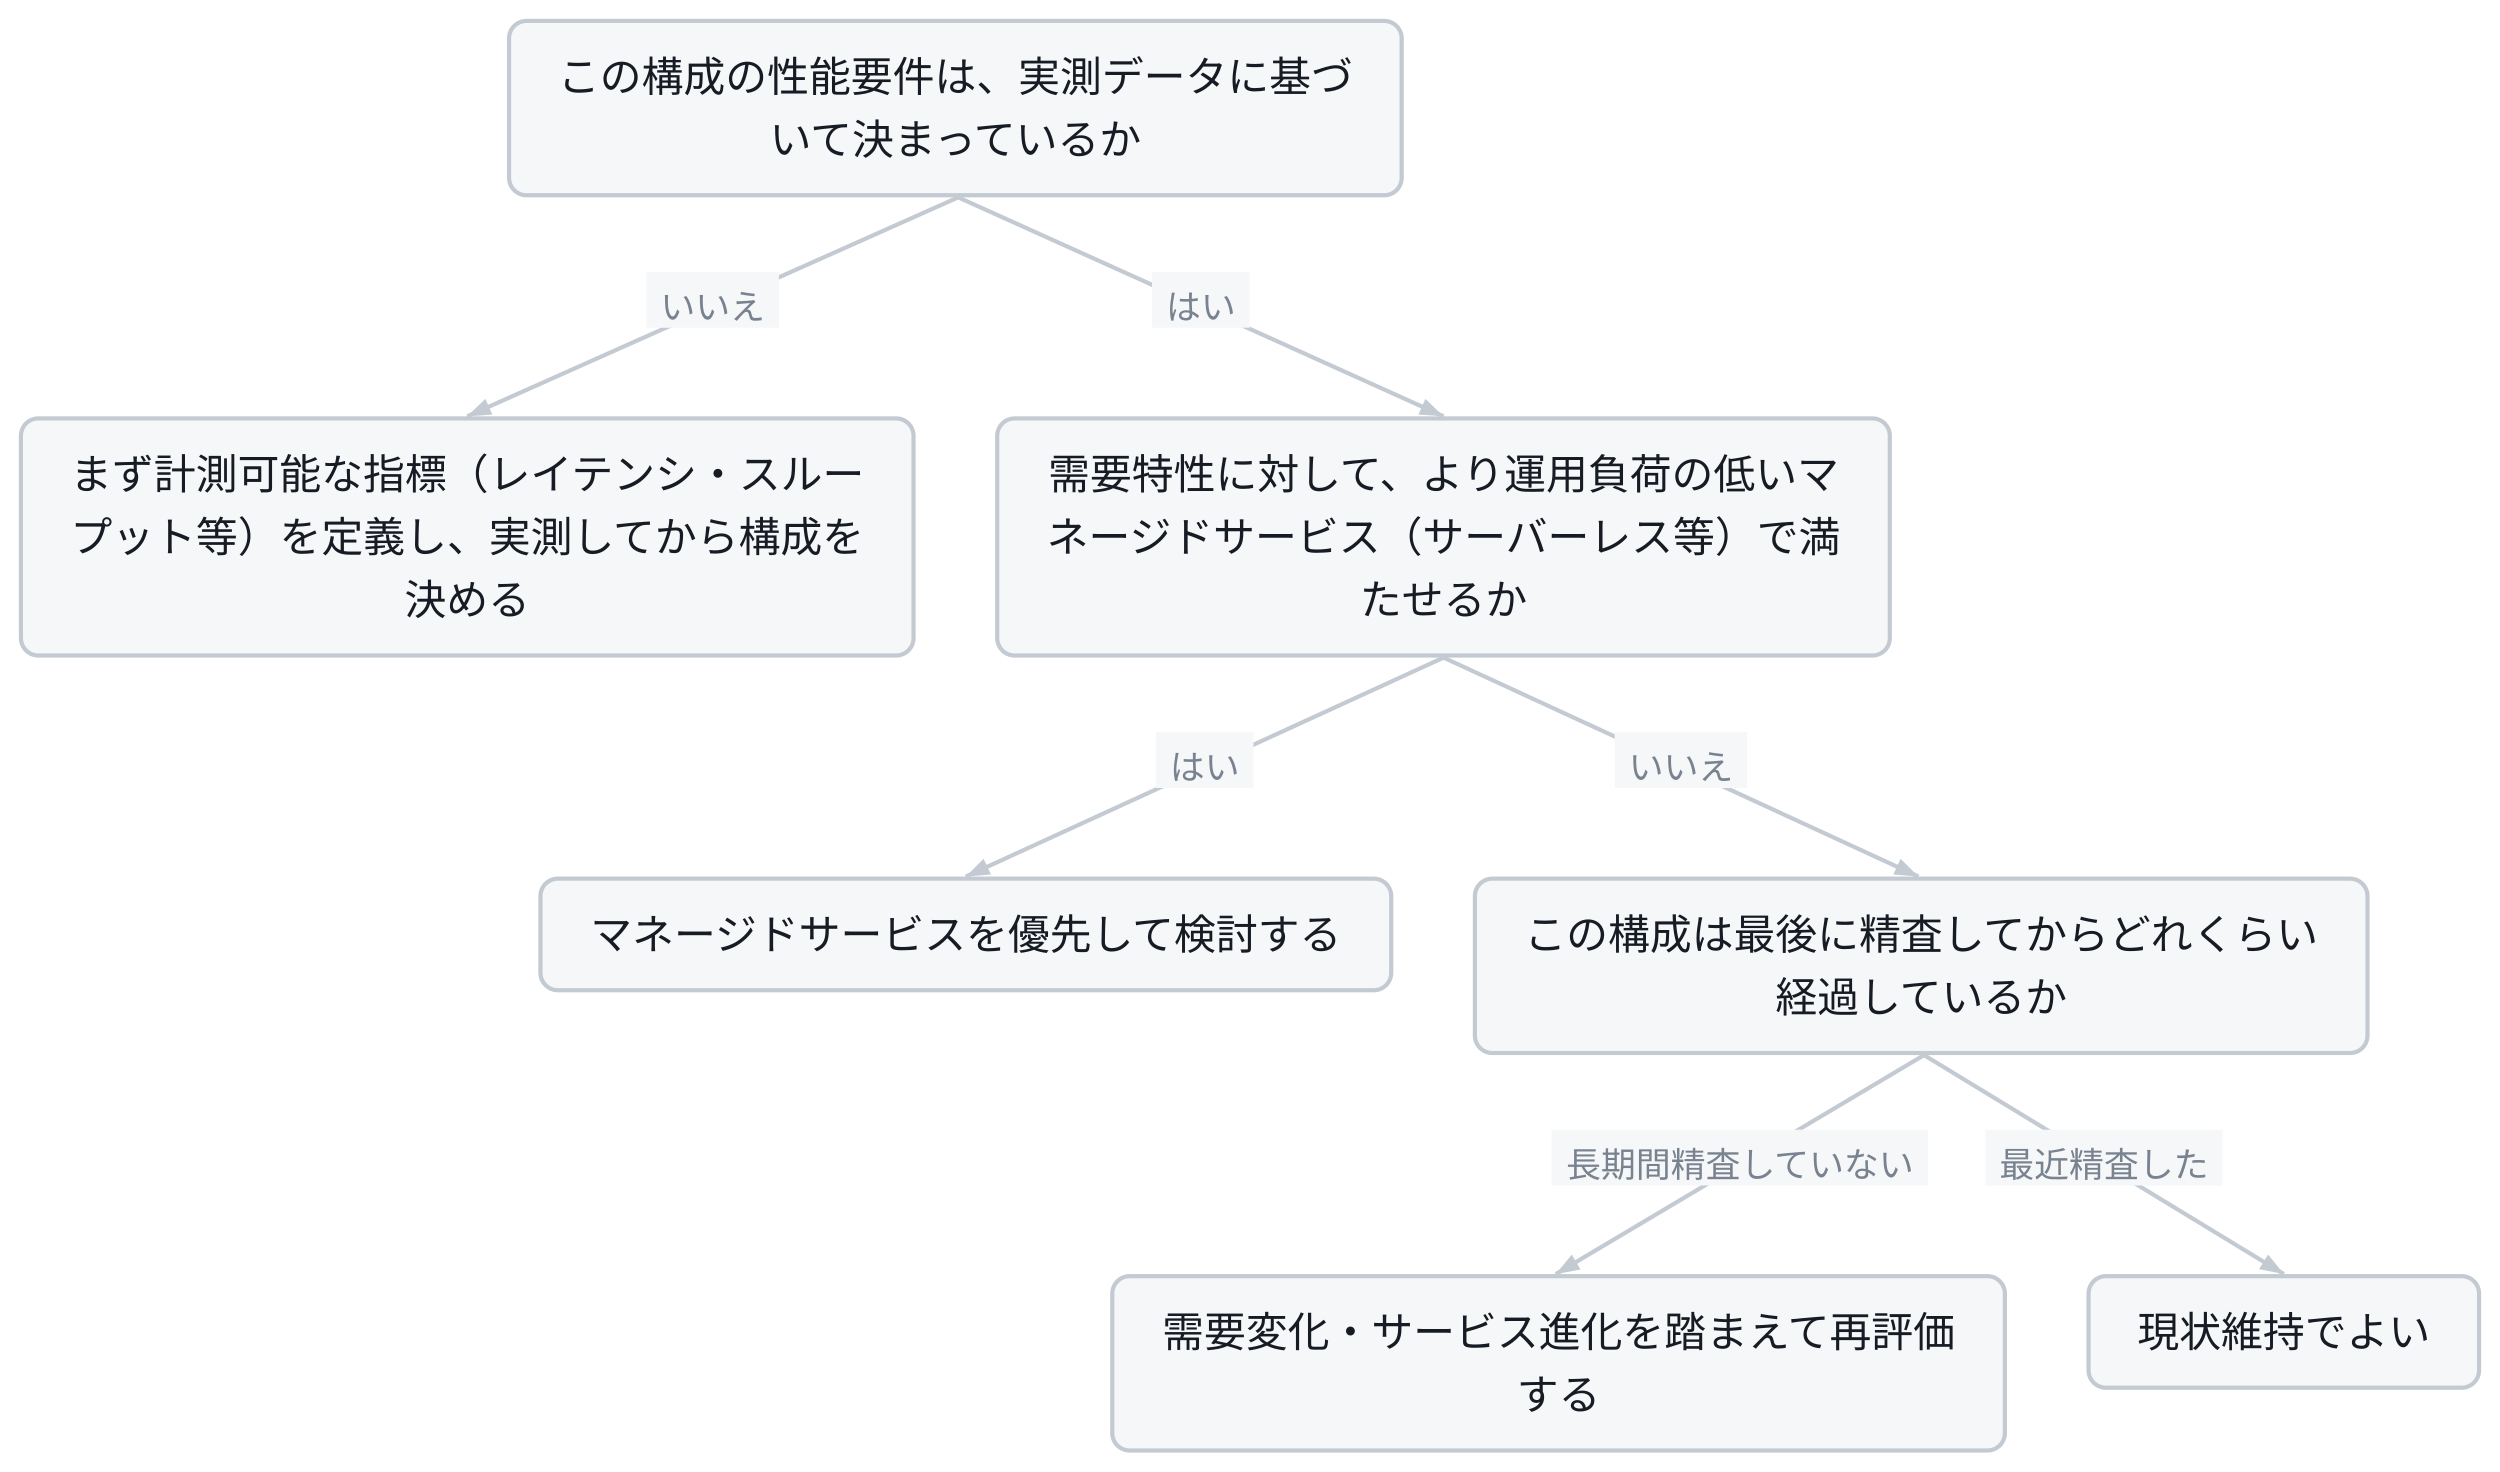
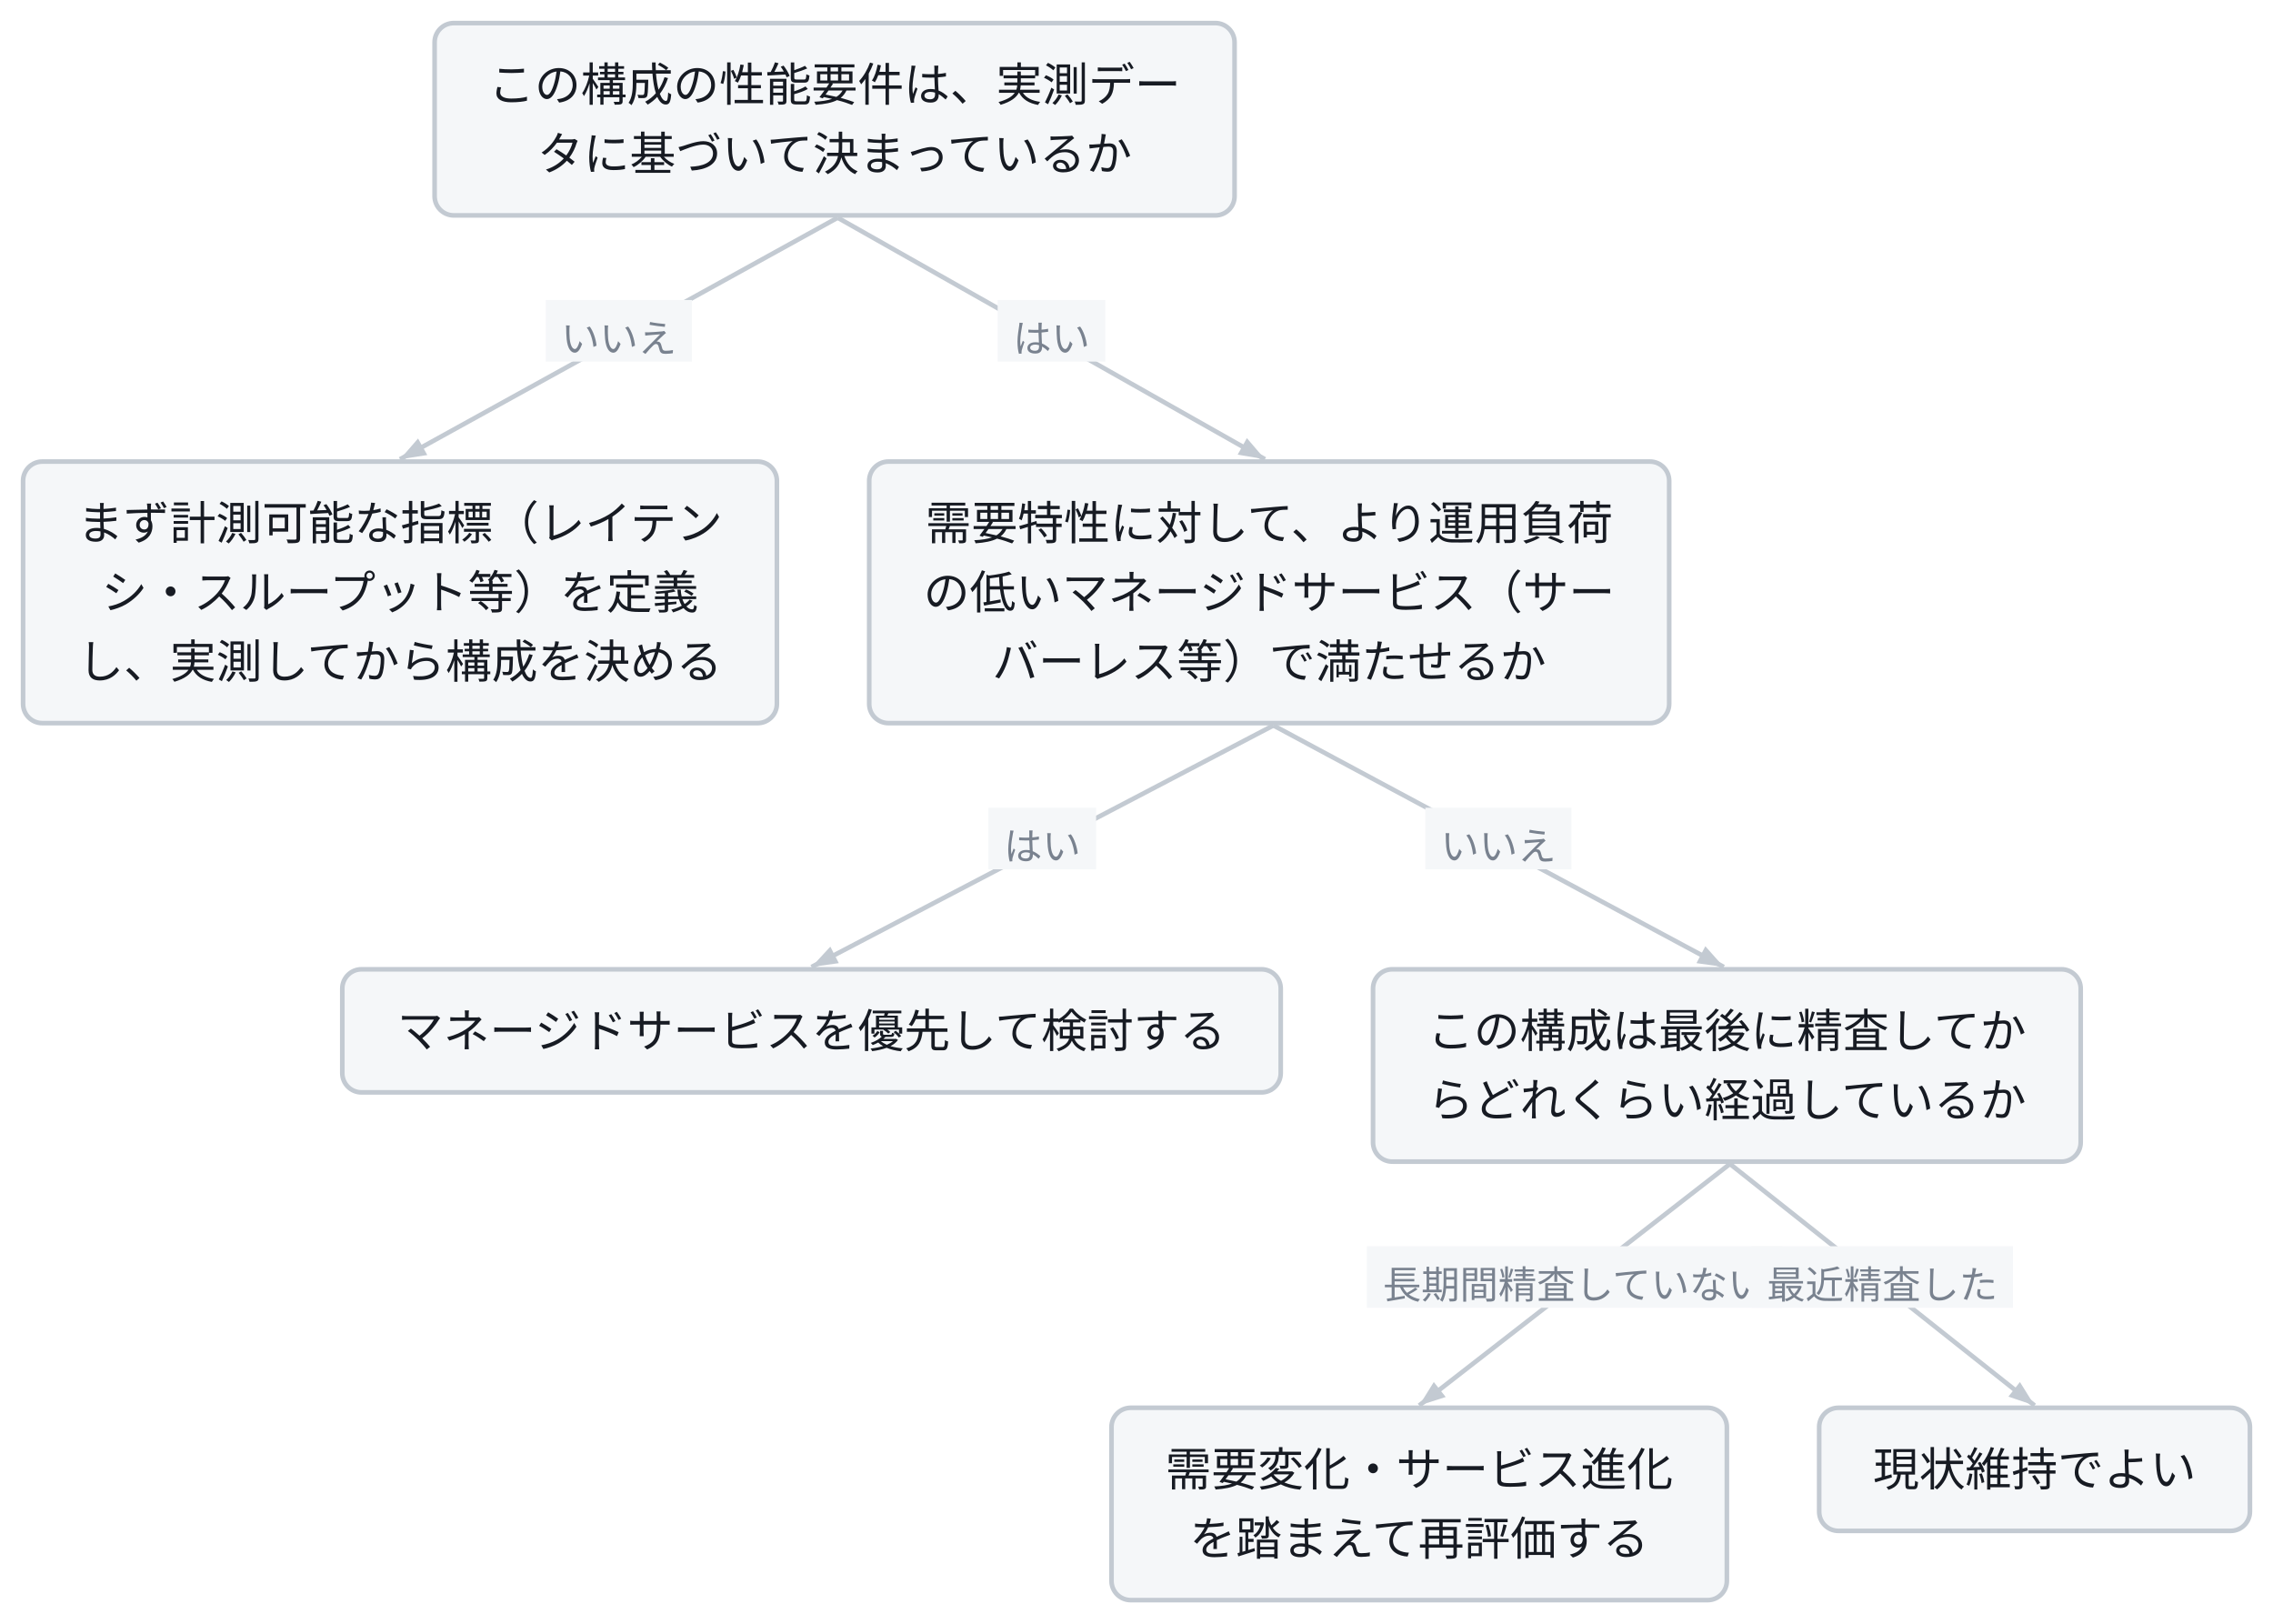
- <svg class="wf-fig" viewBox="0 0 717 422" width="717" height="422" role="img">
+ <svg class="wf-fig" viewBox="0 0 591 422" width="591" height="422" role="img">
  <g transform="translate(6.0,6.0)">
-     <path d="M268.8,50.6 L128.0,113.4" fill="none" stroke="#C3CAD2" stroke-width="1.2" />
-     <polygon points="128.0,113.4 133.2,108.4 135.2,112.9" fill="#C3CAD2" />
-     <rect x="179.4" y="72.0" width="38.0" height="16.0" fill="#F5F7F9" />
-     <text x="198.4" y="85.6" text-anchor="middle" font-family="Noto Sans JP, Hiragino Kaku Gothic ProN, sans-serif" font-size="10.0" fill="#79828F">いいえ</text>
-     <path d="M268.8,50.6 L408.0,113.4" fill="none" stroke="#C3CAD2" stroke-width="1.2" />
-     <polygon points="408.0,113.4 400.8,112.9 402.8,108.4" fill="#C3CAD2" />
-     <rect x="324.4" y="72.0" width="28.0" height="16.0" fill="#F5F7F9" />
-     <text x="338.4" y="85.6" text-anchor="middle" font-family="Noto Sans JP, Hiragino Kaku Gothic ProN, sans-serif" font-size="10.0" fill="#79828F">はい</text>
-     <path d="M408.0,182.6 L271.0,245.4" fill="none" stroke="#C3CAD2" stroke-width="1.2" />
-     <polygon points="271.0,245.4 276.1,240.3 278.2,244.8" fill="#C3CAD2" />
-     <rect x="325.5" y="204.0" width="28.0" height="16.0" fill="#F5F7F9" />
-     <text x="339.5" y="217.6" text-anchor="middle" font-family="Noto Sans JP, Hiragino Kaku Gothic ProN, sans-serif" font-size="10.0" fill="#79828F">はい</text>
-     <path d="M408.0,182.6 L544.2,245.4" fill="none" stroke="#C3CAD2" stroke-width="1.2" />
-     <polygon points="544.2,245.4 537.0,244.8 539.1,240.3" fill="#C3CAD2" />
-     <rect x="457.1" y="204.0" width="38.0" height="16.0" fill="#F5F7F9" />
-     <text x="476.1" y="217.6" text-anchor="middle" font-family="Noto Sans JP, Hiragino Kaku Gothic ProN, sans-serif" font-size="10.0" fill="#79828F">いいえ</text>
-     <path d="M545.8,296.6 L440.2,359.4" fill="none" stroke="#C3CAD2" stroke-width="1.2" />
-     <polygon points="440.2,359.4 444.8,353.8 447.3,358.1" fill="#C3CAD2" />
-     <rect x="439.0" y="318.0" width="108.0" height="16.0" fill="#F5F7F9" />
-     <text x="493.0" y="331.6" text-anchor="middle" font-family="Noto Sans JP, Hiragino Kaku Gothic ProN, sans-serif" font-size="10.0" fill="#79828F">長期間精査していない</text>
-     <path d="M545.8,296.6 L649.0,359.4" fill="none" stroke="#C3CAD2" stroke-width="1.2" />
-     <polygon points="649.0,359.4 641.9,358.0 644.5,353.8" fill="#C3CAD2" />
-     <rect x="563.4" y="318.0" width="68.0" height="16.0" fill="#F5F7F9" />
-     <text x="597.4" y="331.6" text-anchor="middle" font-family="Noto Sans JP, Hiragino Kaku Gothic ProN, sans-serif" font-size="10.0" fill="#79828F">最近精査した</text>
-     <g class="wf-node" transform="translate(140.0,0.0)">
+     <path d="M211.8,50.6 L98.0,113.4" fill="none" stroke="#C3CAD2" stroke-width="1.2" />
+     <polygon points="98.0,113.4 102.7,108.0 105.1,112.3" fill="#C3CAD2" />
+     <rect x="135.9" y="72.0" width="38.0" height="16.0" fill="#F5F7F9" />
+     <text x="154.9" y="85.6" text-anchor="middle" font-family="Noto Sans JP, Hiragino Kaku Gothic ProN, sans-serif" font-size="10.0" fill="#79828F">いいえ</text>
+     <path d="M211.8,50.6 L322.9,113.4" fill="none" stroke="#C3CAD2" stroke-width="1.2" />
+     <polygon points="322.9,113.4 315.8,112.2 318.2,107.9" fill="#C3CAD2" />
+     <rect x="253.4" y="72.0" width="28.0" height="16.0" fill="#F5F7F9" />
+     <text x="267.4" y="85.6" text-anchor="middle" font-family="Noto Sans JP, Hiragino Kaku Gothic ProN, sans-serif" font-size="10.0" fill="#79828F">はい</text>
+     <path d="M325.1,182.6 L205.0,245.4" fill="none" stroke="#C3CAD2" stroke-width="1.2" />
+     <polygon points="205.0,245.4 209.9,240.1 212.1,244.4" fill="#C3CAD2" />
+     <rect x="251.0" y="204.0" width="28.0" height="16.0" fill="#F5F7F9" />
+     <text x="265.0" y="217.6" text-anchor="middle" font-family="Noto Sans JP, Hiragino Kaku Gothic ProN, sans-serif" font-size="10.0" fill="#79828F">はい</text>
+     <path d="M325.1,182.6 L442.2,245.4" fill="none" stroke="#C3CAD2" stroke-width="1.2" />
+     <polygon points="442.2,245.4 435.1,244.4 437.4,240.0" fill="#C3CAD2" />
+     <rect x="364.6" y="204.0" width="38.0" height="16.0" fill="#F5F7F9" />
+     <text x="383.6" y="217.6" text-anchor="middle" font-family="Noto Sans JP, Hiragino Kaku Gothic ProN, sans-serif" font-size="10.0" fill="#79828F">いいえ</text>
+     <path d="M443.8,296.6 L363.0,359.4" fill="none" stroke="#C3CAD2" stroke-width="1.2" />
+     <polygon points="363.0,359.4 366.8,353.3 369.9,357.2" fill="#C3CAD2" />
+     <rect x="349.4" y="318.0" width="108.0" height="16.0" fill="#F5F7F9" />
+     <text x="403.4" y="331.6" text-anchor="middle" font-family="Noto Sans JP, Hiragino Kaku Gothic ProN, sans-serif" font-size="10.0" fill="#79828F">長期間精査していない</text>
+     <path d="M443.8,296.6 L523.0,359.4" fill="none" stroke="#C3CAD2" stroke-width="1.2" />
+     <polygon points="523.0,359.4 516.2,357.1 519.2,353.3" fill="#C3CAD2" />
+     <rect x="449.4" y="318.0" width="68.0" height="16.0" fill="#F5F7F9" />
+     <text x="483.4" y="331.6" text-anchor="middle" font-family="Noto Sans JP, Hiragino Kaku Gothic ProN, sans-serif" font-size="10.0" fill="#79828F">最近精査した</text>
+     <g class="wf-node" transform="translate(107.0,0.0)">
      <g class="svg-box" role="plain">
-         <rect x="0" y="0" width="256.0" height="50.0" rx="5.0" fill="#F5F7F9" stroke="#C3CAD2" stroke-width="1.2" />
-         <text x="128.0" y="20.3" text-anchor="middle" font-family="Noto Sans JP, Hiragino Kaku Gothic ProN, sans-serif" font-size="12.0" font-weight="400" fill="#171B23">この構成の性能要件は、実測データに基づ</text>
-         <text x="128.0" y="38.3" text-anchor="middle" font-family="Noto Sans JP, Hiragino Kaku Gothic ProN, sans-serif" font-size="12.0" font-weight="400" fill="#171B23">いて決まっているか</text>
+         <rect x="0" y="0" width="208.0" height="50.0" rx="5.0" fill="#F5F7F9" stroke="#C3CAD2" stroke-width="1.2" />
+         <text x="104.0" y="20.3" text-anchor="middle" font-family="Noto Sans JP, Hiragino Kaku Gothic ProN, sans-serif" font-size="12.0" font-weight="400" fill="#171B23">この構成の性能要件は、実測デー</text>
+         <text x="104.0" y="38.3" text-anchor="middle" font-family="Noto Sans JP, Hiragino Kaku Gothic ProN, sans-serif" font-size="12.0" font-weight="400" fill="#171B23">タに基づいて決まっているか</text>
      </g>
    </g>
    <g class="wf-node" transform="translate(0.0,114.0)">
      <g class="svg-box" role="plain">
-         <rect x="0" y="0" width="256.0" height="68.0" rx="5.0" fill="#F5F7F9" stroke="#C3CAD2" stroke-width="1.2" />
-         <text x="128.0" y="20.3" text-anchor="middle" font-family="Noto Sans JP, Hiragino Kaku Gothic ProN, sans-serif" font-size="12.0" font-weight="400" fill="#171B23">まず計測可能な指標（レイテンシ・スルー</text>
-         <text x="128.0" y="38.3" text-anchor="middle" font-family="Noto Sans JP, Hiragino Kaku Gothic ProN, sans-serif" font-size="12.0" font-weight="400" fill="#171B23">プット等）を定義し、実測してから構成を</text>
-         <text x="128.0" y="56.3" text-anchor="middle" font-family="Noto Sans JP, Hiragino Kaku Gothic ProN, sans-serif" font-size="12.0" font-weight="400" fill="#171B23">決める</text>
+         <rect x="0" y="0" width="196.0" height="68.0" rx="5.0" fill="#F5F7F9" stroke="#C3CAD2" stroke-width="1.2" />
+         <text x="98.0" y="20.3" text-anchor="middle" font-family="Noto Sans JP, Hiragino Kaku Gothic ProN, sans-serif" font-size="12.0" font-weight="400" fill="#171B23">まず計測可能な指標（レイテン</text>
+         <text x="98.0" y="38.3" text-anchor="middle" font-family="Noto Sans JP, Hiragino Kaku Gothic ProN, sans-serif" font-size="12.0" font-weight="400" fill="#171B23">シ・スループット等）を定義</text>
+         <text x="98.0" y="56.3" text-anchor="middle" font-family="Noto Sans JP, Hiragino Kaku Gothic ProN, sans-serif" font-size="12.0" font-weight="400" fill="#171B23">し、実測してから構成を決める</text>
      </g>
    </g>
-     <g class="wf-node" transform="translate(280.0,114.0)">
+     <g class="wf-node" transform="translate(220.0,114.0)">
      <g class="svg-box" role="plain">
-         <rect x="0" y="0" width="256.0" height="68.0" rx="5.0" fill="#F5F7F9" stroke="#C3CAD2" stroke-width="1.2" />
-         <text x="128.0" y="20.3" text-anchor="middle" font-family="Noto Sans JP, Hiragino Kaku Gothic ProN, sans-serif" font-size="12.0" font-weight="400" fill="#171B23">需要特性に対して、より運用負荷の低いマ</text>
-         <text x="128.0" y="38.3" text-anchor="middle" font-family="Noto Sans JP, Hiragino Kaku Gothic ProN, sans-serif" font-size="12.0" font-weight="400" fill="#171B23">ネージドサービス（サーバーレス等）で満</text>
-         <text x="128.0" y="56.3" text-anchor="middle" font-family="Noto Sans JP, Hiragino Kaku Gothic ProN, sans-serif" font-size="12.0" font-weight="400" fill="#171B23">たせるか</text>
+         <rect x="0" y="0" width="208.0" height="68.0" rx="5.0" fill="#F5F7F9" stroke="#C3CAD2" stroke-width="1.2" />
+         <text x="104.0" y="20.3" text-anchor="middle" font-family="Noto Sans JP, Hiragino Kaku Gothic ProN, sans-serif" font-size="12.0" font-weight="400" fill="#171B23">需要特性に対して、より運用負荷</text>
+         <text x="104.0" y="38.3" text-anchor="middle" font-family="Noto Sans JP, Hiragino Kaku Gothic ProN, sans-serif" font-size="12.0" font-weight="400" fill="#171B23">の低いマネージドサービス（サー</text>
+         <text x="104.0" y="56.3" text-anchor="middle" font-family="Noto Sans JP, Hiragino Kaku Gothic ProN, sans-serif" font-size="12.0" font-weight="400" fill="#171B23">バーレス等）で満たせるか</text>
      </g>
    </g>
-     <g class="wf-node" transform="translate(149.0,246.0)">
+     <g class="wf-node" transform="translate(83.0,246.0)">
      <g class="svg-box" role="plain">
        <rect x="0" y="0" width="244.0" height="32.0" rx="5.0" fill="#F5F7F9" stroke="#C3CAD2" stroke-width="1.2" />
        <text x="122.0" y="20.3" text-anchor="middle" font-family="Noto Sans JP, Hiragino Kaku Gothic ProN, sans-serif" font-size="12.0" font-weight="400" fill="#171B23">マネージドサービスを優先して検討する</text>
      </g>
    </g>
-     <g class="wf-node" transform="translate(417.0,246.0)">
+     <g class="wf-node" transform="translate(351.0,246.0)">
      <g class="svg-box" role="plain">
-         <rect x="0" y="0" width="256.0" height="50.0" rx="5.0" fill="#F5F7F9" stroke="#C3CAD2" stroke-width="1.2" />
-         <text x="128.0" y="20.3" text-anchor="middle" font-family="Noto Sans JP, Hiragino Kaku Gothic ProN, sans-serif" font-size="12.0" font-weight="400" fill="#171B23">この構成は最後に精査してからどれくらい</text>
-         <text x="128.0" y="38.3" text-anchor="middle" font-family="Noto Sans JP, Hiragino Kaku Gothic ProN, sans-serif" font-size="12.0" font-weight="400" fill="#171B23">経過しているか</text>
+         <rect x="0" y="0" width="184.0" height="50.0" rx="5.0" fill="#F5F7F9" stroke="#C3CAD2" stroke-width="1.2" />
+         <text x="92.0" y="20.3" text-anchor="middle" font-family="Noto Sans JP, Hiragino Kaku Gothic ProN, sans-serif" font-size="12.0" font-weight="400" fill="#171B23">この構成は最後に精査してか</text>
+         <text x="92.0" y="38.3" text-anchor="middle" font-family="Noto Sans JP, Hiragino Kaku Gothic ProN, sans-serif" font-size="12.0" font-weight="400" fill="#171B23">らどれくらい経過しているか</text>
      </g>
    </g>
-     <g class="wf-node" transform="translate(313.0,360.0)">
+     <g class="wf-node" transform="translate(283.0,360.0)">
      <g class="svg-box" role="plain">
-         <rect x="0" y="0" width="256.0" height="50.0" rx="5.0" fill="#F5F7F9" stroke="#C3CAD2" stroke-width="1.2" />
-         <text x="128.0" y="20.3" text-anchor="middle" font-family="Noto Sans JP, Hiragino Kaku Gothic ProN, sans-serif" font-size="12.0" font-weight="400" fill="#171B23">需要変化・サービス進化を踏まえて再評価</text>
-         <text x="128.0" y="38.3" text-anchor="middle" font-family="Noto Sans JP, Hiragino Kaku Gothic ProN, sans-serif" font-size="12.0" font-weight="400" fill="#171B23">する</text>
+         <rect x="0" y="0" width="160.0" height="50.0" rx="5.0" fill="#F5F7F9" stroke="#C3CAD2" stroke-width="1.2" />
+         <text x="80.0" y="20.3" text-anchor="middle" font-family="Noto Sans JP, Hiragino Kaku Gothic ProN, sans-serif" font-size="12.0" font-weight="400" fill="#171B23">需要変化・サービス進化</text>
+         <text x="80.0" y="38.3" text-anchor="middle" font-family="Noto Sans JP, Hiragino Kaku Gothic ProN, sans-serif" font-size="12.0" font-weight="400" fill="#171B23">を踏まえて再評価する</text>
      </g>
    </g>
-     <g class="wf-node" transform="translate(593.0,360.0)">
+     <g class="wf-node" transform="translate(467.0,360.0)">
      <g class="svg-box" role="plain">
        <rect x="0" y="0" width="112.0" height="32.0" rx="5.0" fill="#F5F7F9" stroke="#C3CAD2" stroke-width="1.2" />
        <text x="56.0" y="20.3" text-anchor="middle" font-family="Noto Sans JP, Hiragino Kaku Gothic ProN, sans-serif" font-size="12.0" font-weight="400" fill="#171B23">現状維持でよい</text>
      </g>
    </g>
  </g>
</svg>
